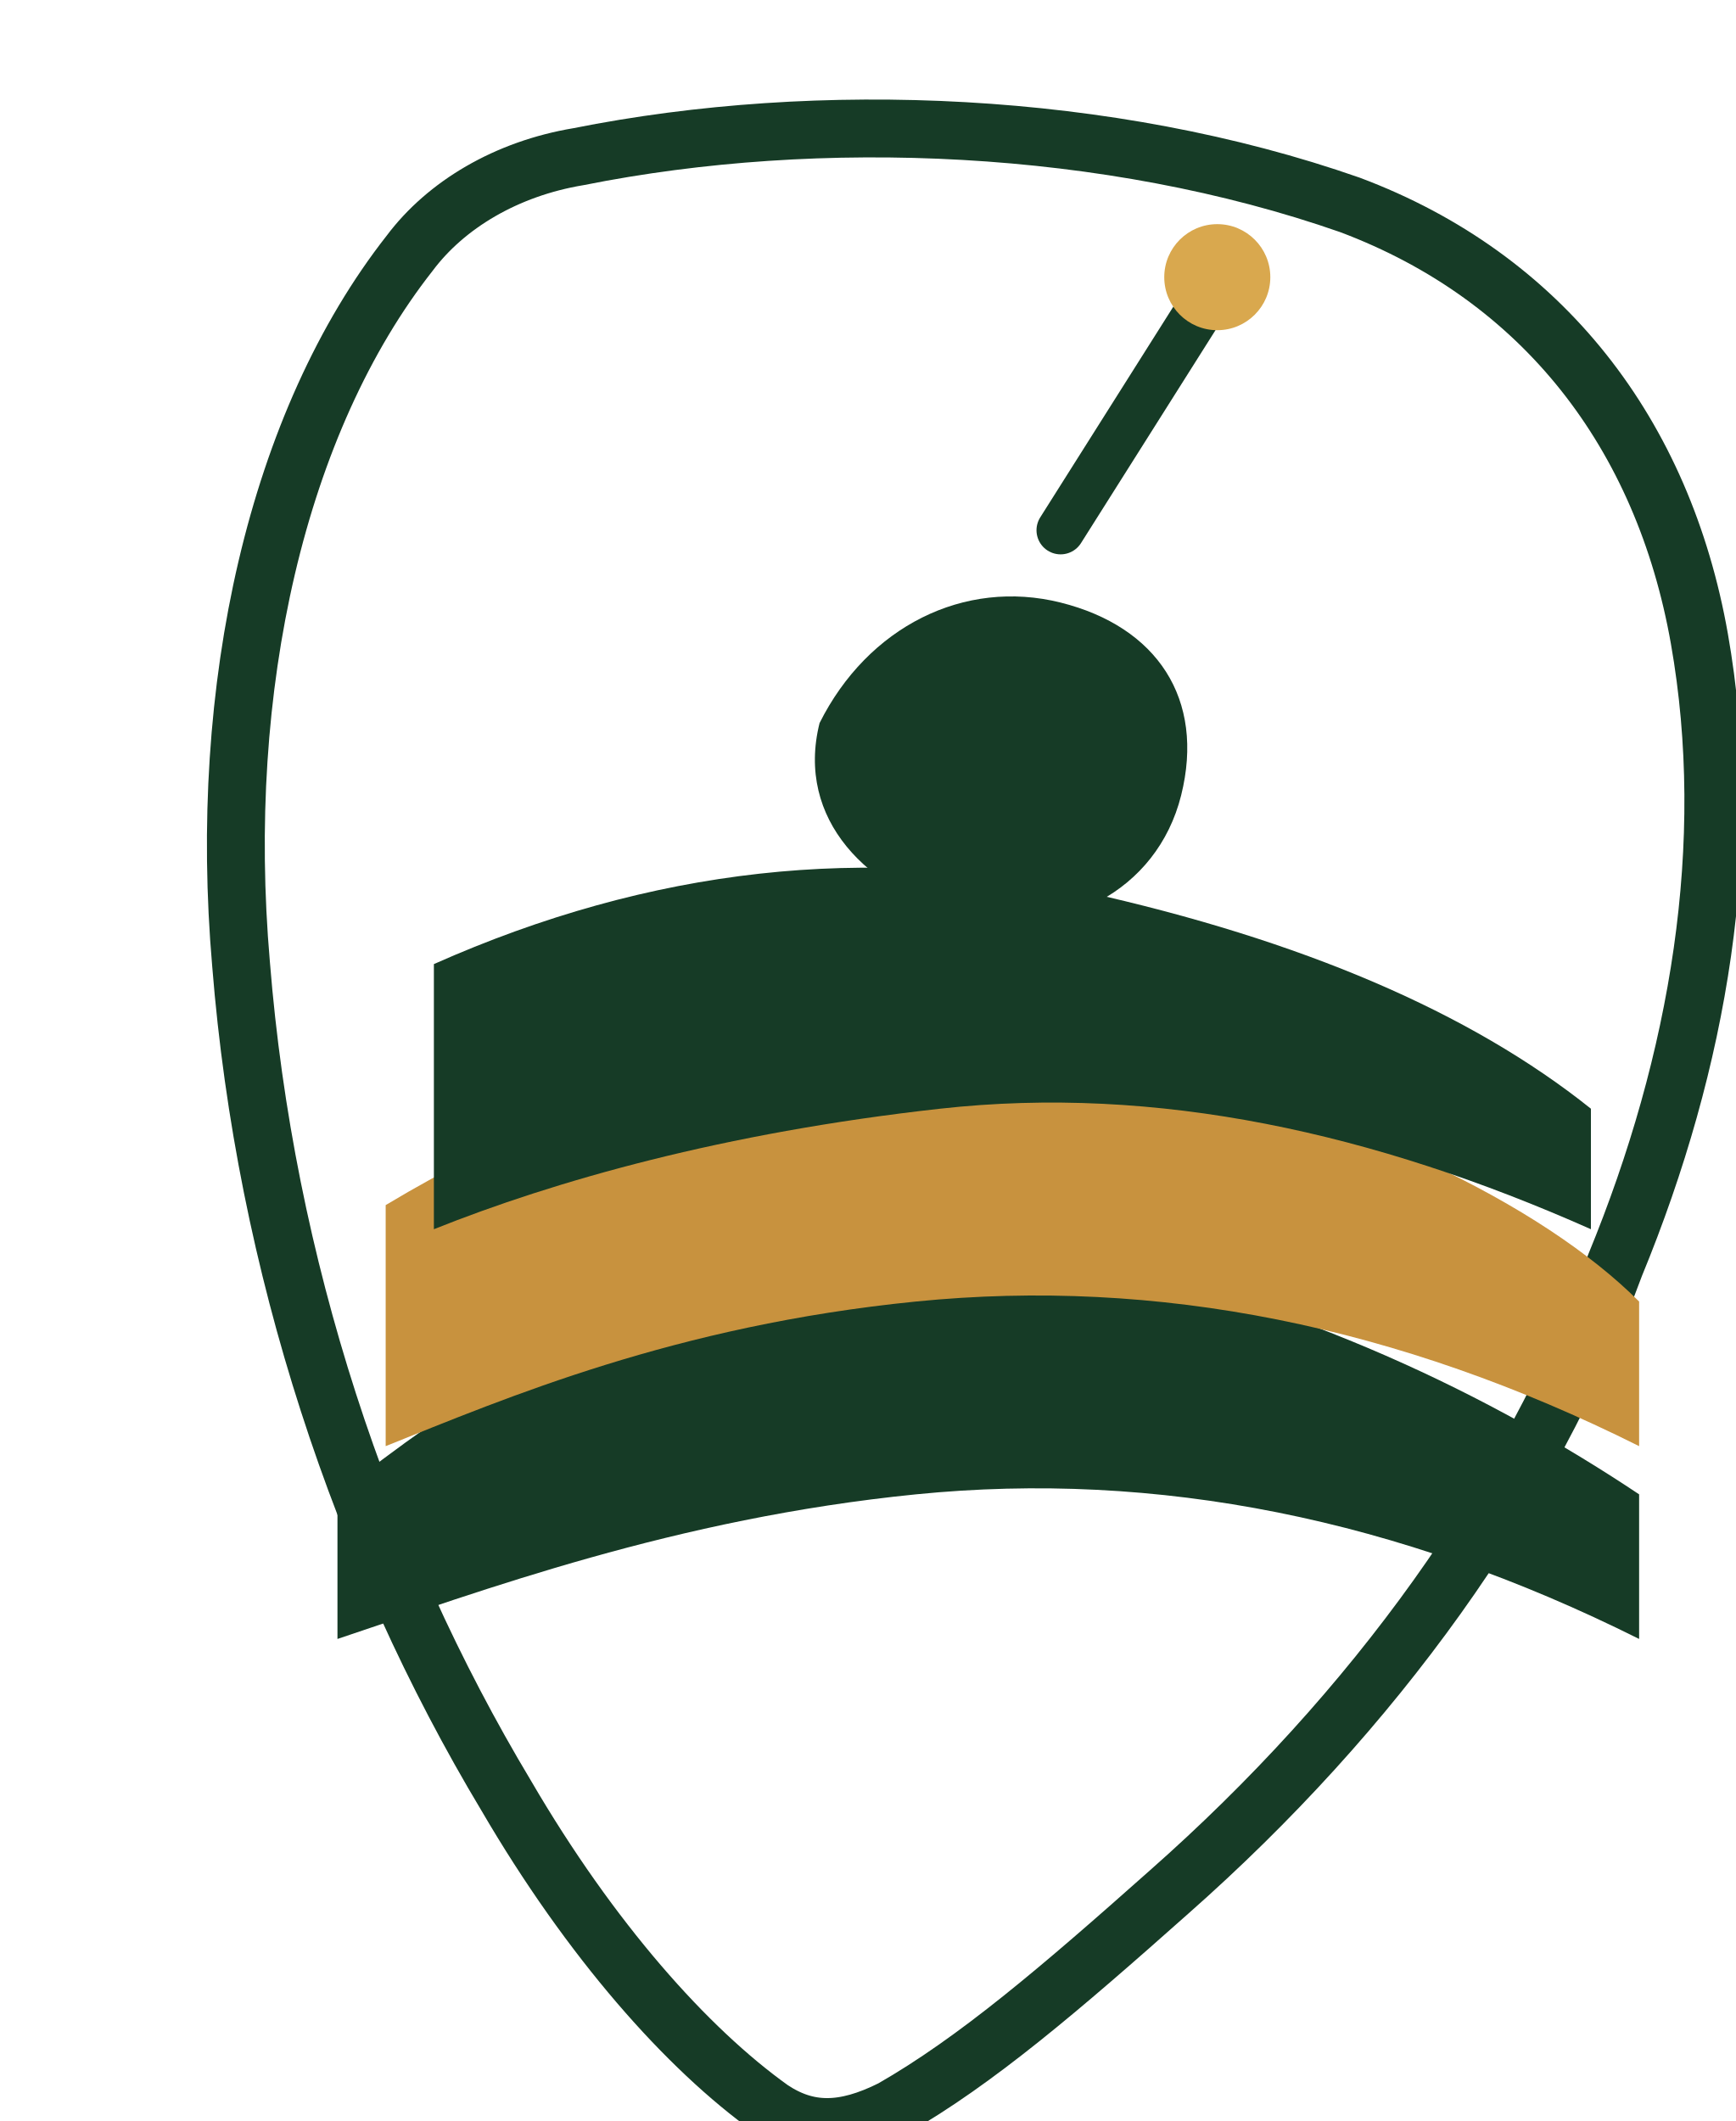
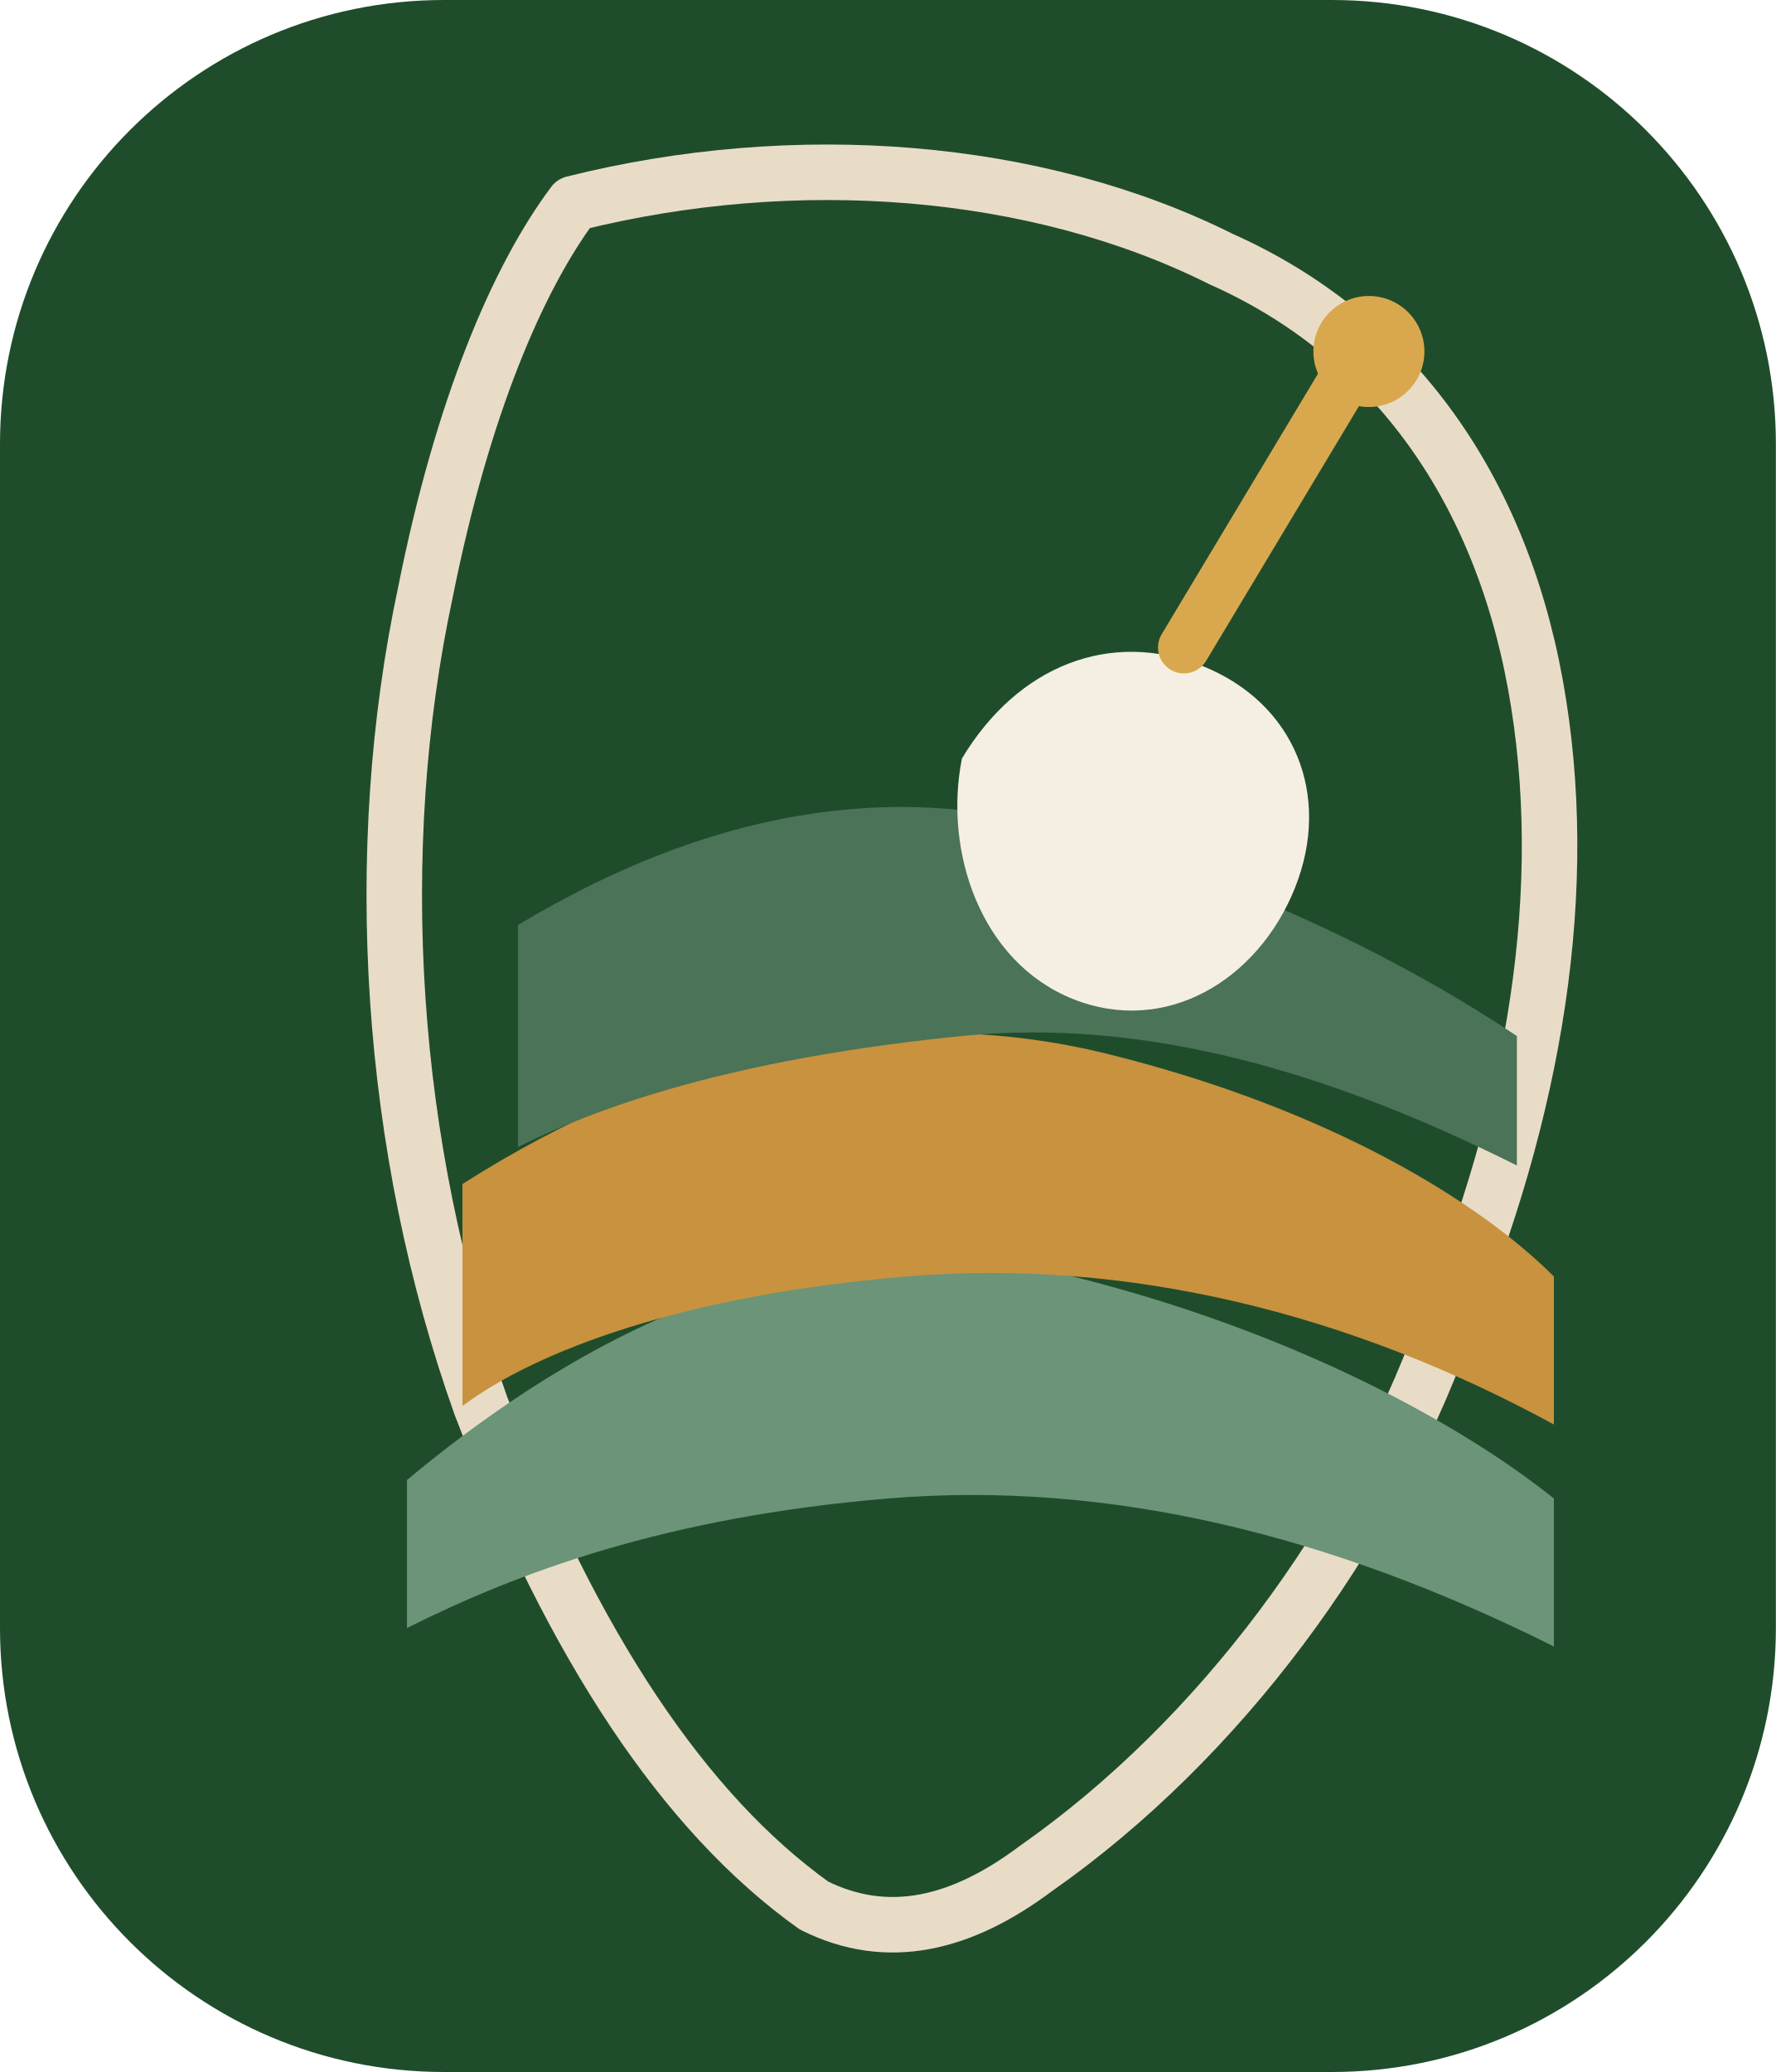
- <svg xmlns="http://www.w3.org/2000/svg" viewBox="0 0 72 88" fill="none">
-   <path d="M24 6.5C34 4.5 46 5 56 8.5C64 11.5 69 18 70.5 26.5C72 35 70.5 44 67 52.5C63.5 62 57 71 48.5 78.5C44 82.5 40.5 85.5 37 87.5C35 88.5 33.5 88.5 32 87.5C28.5 85 24.5 80.5 21 74.5C15 64.5 11 52.5 10 40C9 28.5 11.5 17.5 17 10.5C18.5 8.5 21 7 24 6.5Z" stroke="#163B26" stroke-width="2.4" stroke-linejoin="round" />
-   <path d="M14 62C24 54 34 50 44 52C54 54 62 58 68 62V68C58 63 48 61 38 62C28 63 20 66 14 68V62Z" fill="#163B26" />
-   <path d="M16 50C26 44 36 42 46 44C56 46 64 50 68 54V60C58 55 48 53 38 54C28 55 21 58 16 60V50Z" fill="#C8923E" />
-   <path d="M18 40C27 36 36 35 45 37C54 39 61 42 66 46V51C57 47 48 45 39 46C30 47 23 49 18 51V40Z" fill="#163B26" />
-   <path d="M34 30C36 26 40 24 44 25C48 26 50 29 49 33C48 37 44 39 40 38C36 37 33 34 34 30Z" fill="#163B26" />
-   <path d="M44 22L50 12.5" stroke="#163B26" stroke-width="2" stroke-linecap="round" />
-   <circle cx="50.5" cy="11.5" r="2.2" fill="#D9A84E" />
+ <svg xmlns="http://www.w3.org/2000/svg" viewBox="0 0 48 56" fill="none">
+   <rect width="48" height="56" rx="12" fill="#1F4D2B" />
+   <path d="M15.5 5.5C21.5 4 28 4.5 33 7C37.5 9 40.5 13 41.5 18.5C42.5 24 41.5 30 39 36C37 41.5 33 47 28 50.5C26 52 24 52.5 22 51.5C18.5 49 15.5 44.5 13 38C10.5 31 10 23 11.5 16C12.5 11 14 7.5 15.5 5.5Z" stroke="#E9DCC7" stroke-width="1.5" stroke-linejoin="round" />
+   <path d="M11 40C17 35 23 33 29 34.5C35 36 39.5 38.5 42 40.5V44.5C36 41.5 30 40 24 40.5C18 41 14 42.5 11 44V40Z" fill="#6B9478" />
+   <path d="M12.5 32C18 28.5 24 27 30 28.5C36 30 40 32.5 42 34.5V38.5C36.5 35.5 30.5 34 24.5 34.5C18.5 35 14.5 36.5 12.5 38V32Z" fill="#C8923E" />
+   <path d="M14 25C19 22 24 21 29 22.5C34 24 38 26 41 28V31.5C36 29 31 27.5 26 28C21 28.5 17 29.5 14 31V25Z" fill="#4A7358" />
+   <path d="M26 20.5C27.5 18 30 17 32.5 18C35 19 36 21.5 35 24C34 26.5 31.5 28 29 27C26.5 26 25.5 23 26 20.5Z" fill="#F5EFE3" />
+   <path d="M32 17.5L36.5 10" stroke="#D9A84E" stroke-width="1.4" stroke-linecap="round" />
+   <circle cx="37" cy="9.5" r="1.5" fill="#D9A84E" />
</svg>
